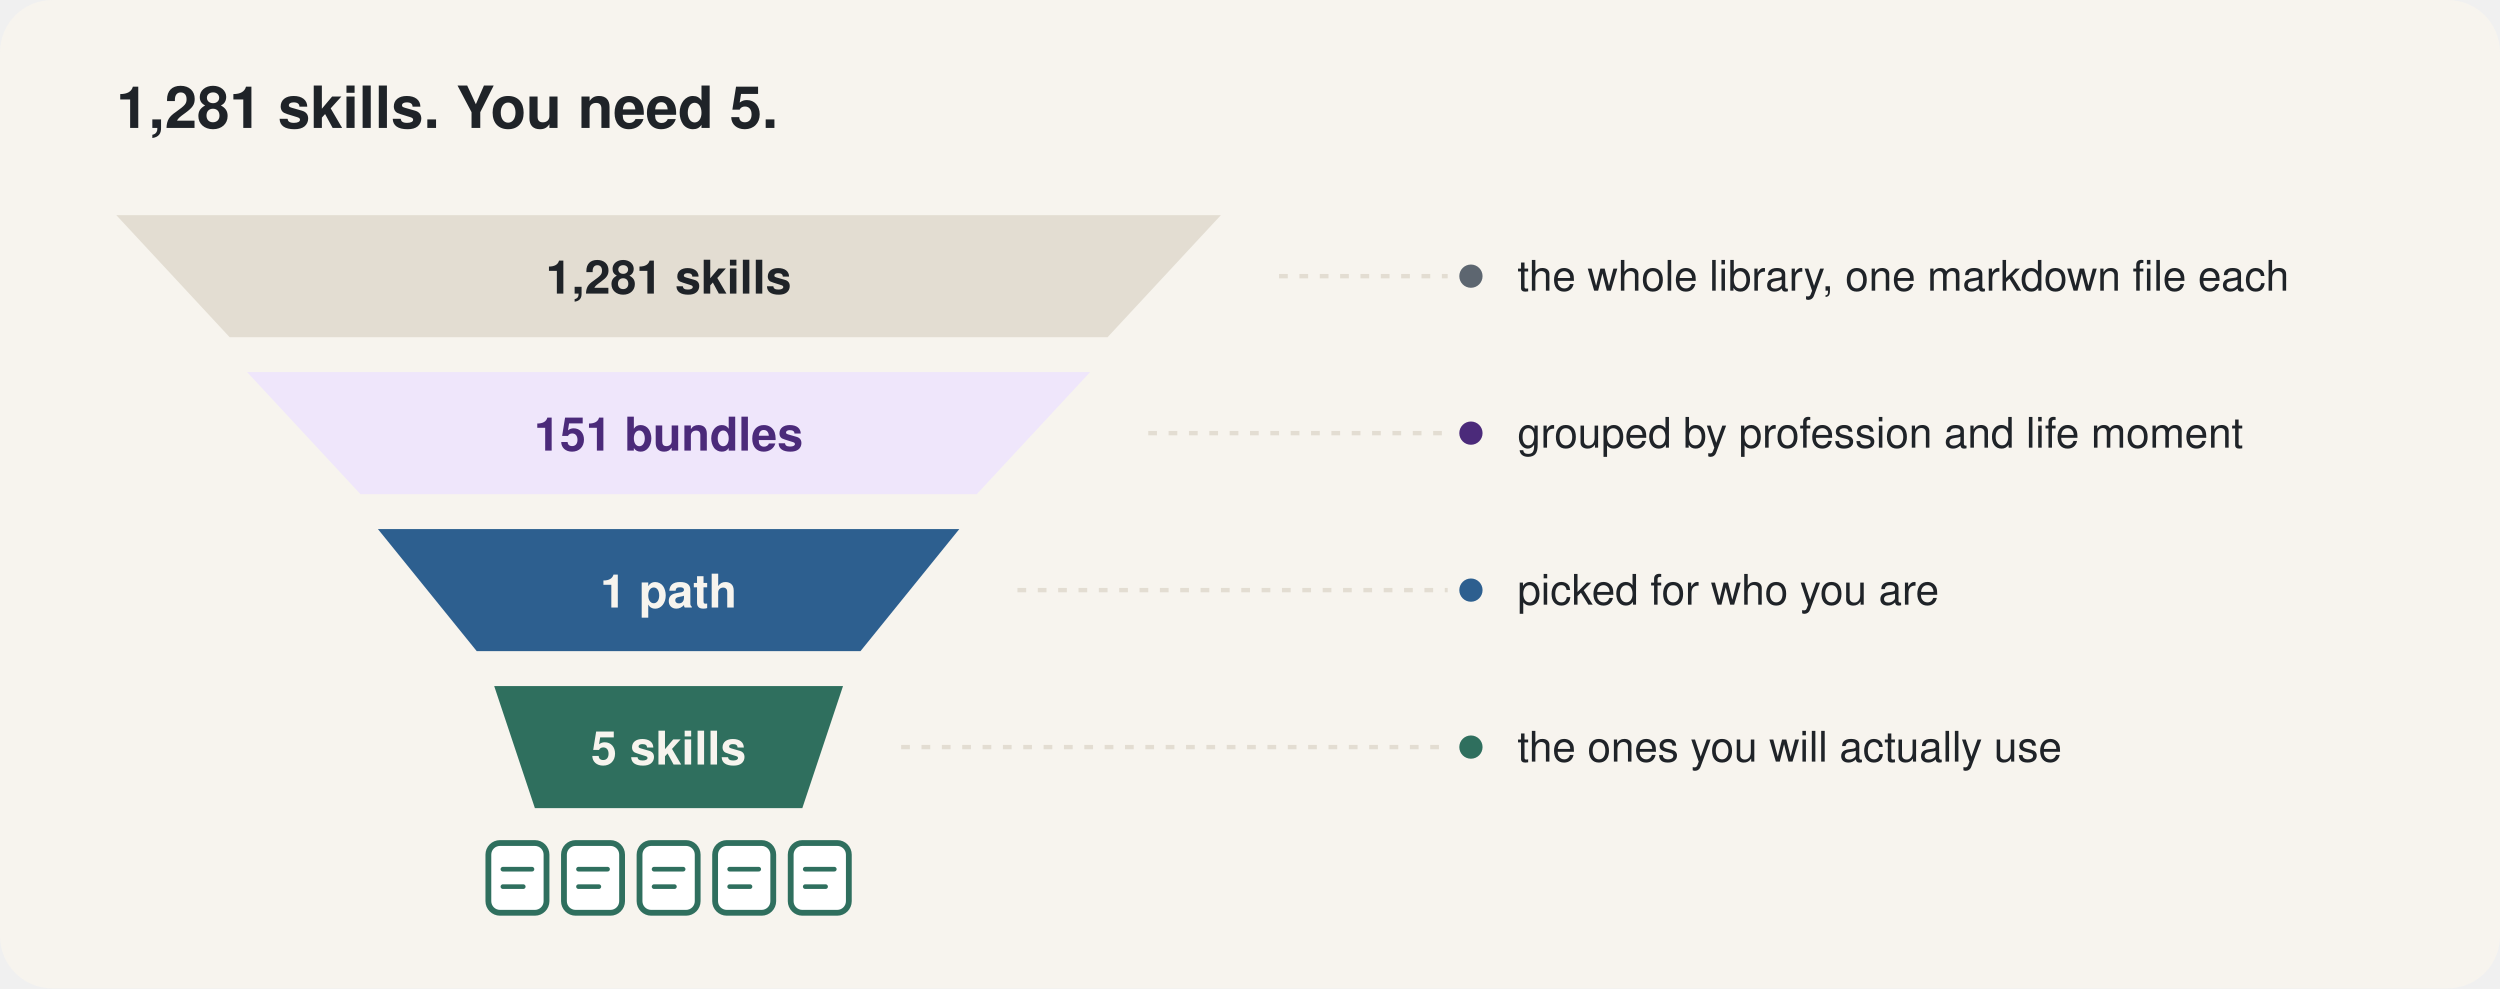
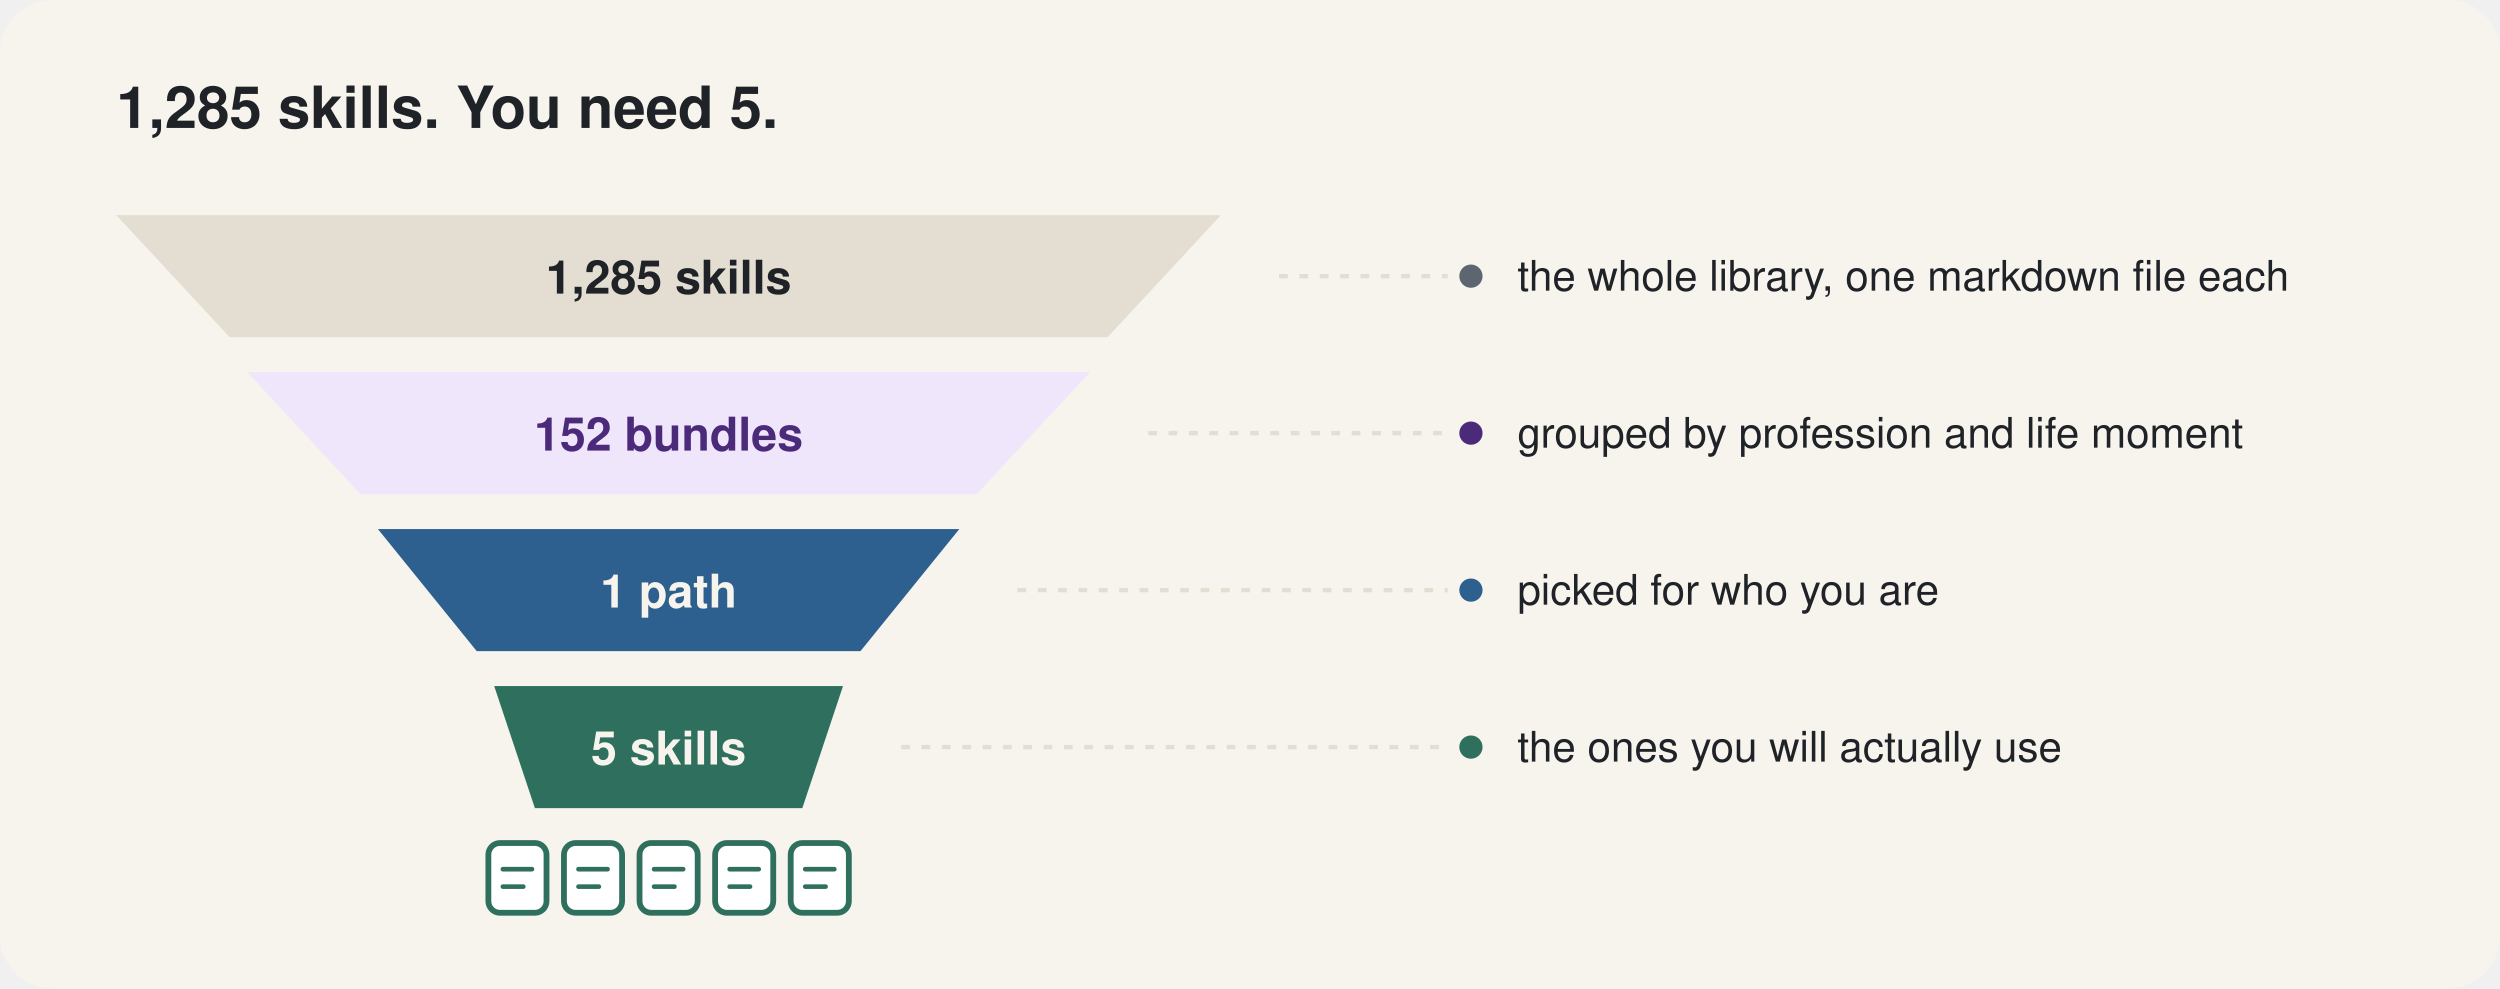
- <svg xmlns="http://www.w3.org/2000/svg" width="860" height="340" viewBox="0 0 860 340" role="img" aria-label="A funnel: 1,281 skills in the library, 151 bundles, one path picked for you, and the 5 skills you will actually use.">
+ <svg xmlns="http://www.w3.org/2000/svg" width="860" height="340" viewBox="0 0 860 340" role="img" aria-label="A funnel: 1,285 skills in the library, 152 bundles, one path picked for you, and the 5 skills you will actually use.">
  <style>
    text{font-family:-apple-system, BlinkMacSystemFont, 'Segoe UI', 'PingFang SC', 'Microsoft YaHei', Helvetica, Arial, sans-serif}
    .ttl{font-size:20px;font-weight:700;fill:#1f2328}
    .big{font-size:16px;font-weight:700}
    .small{font-size:14.5px;fill:#1f2328}
    @keyframes rin{0%{opacity:0;transform:translateY(8px)}6%,100%{opacity:1;transform:none}}
    .r0{animation:rin 8s 0.00s infinite both}.r1{animation:rin 8s 0.50s infinite both}.r2{animation:rin 8s 1.00s infinite both}.r3{animation:rin 8s 1.50s infinite both}@keyframes drop0{0%{transform:translate(0,0);opacity:0}8%{opacity:1}70%{transform:translate(108px,208px);opacity:1}82%,100%{transform:translate(108px,208px);opacity:0}}.d0{animation:drop0 3.6s 0.00s ease-in infinite}@keyframes drop1{0%{transform:translate(0,0);opacity:0}8%{opacity:1}70%{transform:translate(54px,208px);opacity:1}82%,100%{transform:translate(54px,208px);opacity:0}}.d1{animation:drop1 3.6s 0.45s ease-in infinite}@keyframes drop2{0%{transform:translate(0,0);opacity:0}8%{opacity:1}70%{transform:translate(0px,208px);opacity:1}82%,100%{transform:translate(0px,208px);opacity:0}}.d2{animation:drop2 3.6s 0.90s ease-in infinite}@keyframes drop3{0%{transform:translate(0,0);opacity:0}8%{opacity:1}70%{transform:translate(-54px,208px);opacity:1}82%,100%{transform:translate(-54px,208px);opacity:0}}.d3{animation:drop3 3.6s 1.35s ease-in infinite}@keyframes drop4{0%{transform:translate(0,0);opacity:0}8%{opacity:1}70%{transform:translate(-108px,208px);opacity:1}82%,100%{transform:translate(-108px,208px);opacity:0}}.d4{animation:drop4 3.6s 1.80s ease-in infinite}@keyframes drop5{0%{transform:translate(0,0);opacity:0}8%{opacity:1}70%{transform:translate(81px,208px);opacity:1}82%,100%{transform:translate(81px,208px);opacity:0}}.d5{animation:drop5 3.6s 2.25s ease-in infinite}@keyframes drop6{0%{transform:translate(0,0);opacity:0}8%{opacity:1}70%{transform:translate(-27px,208px);opacity:1}82%,100%{transform:translate(-27px,208px);opacity:0}}.d6{animation:drop6 3.6s 2.70s ease-in infinite}@keyframes drop7{0%{transform:translate(0,0);opacity:0}8%{opacity:1}70%{transform:translate(-81px,208px);opacity:1}82%,100%{transform:translate(-81px,208px);opacity:0}}.d7{animation:drop7 3.6s 3.15s ease-in infinite}
    .dot{opacity:0}
    @keyframes pop{0%,40%{opacity:0;transform:translateY(-6px)}55%,100%{opacity:1;transform:none}}
    .f{animation:pop 8s infinite both}
    @media (prefers-reduced-motion: reduce){.r0,.r1,.r2,.r3,.f{animation:none!important;opacity:1!important}.dot{animation:none!important;opacity:0!important}}
  </style>
  <rect width="860" height="340" rx="18" fill="#f7f4ee" />
-   <text x="40" y="44" class="ttl">1,281 skills. You need 5.</text>
+   <text x="40" y="44" class="ttl">1,285 skills. You need 5.</text>
  <g class="r0">
    <path d="M40 74H420L381 116H79Z" fill="#e3ddd2" />
-     <text x="230" y="101" text-anchor="middle" class="big" fill="#1f2328">1,281 skills</text>
+     <text x="230" y="101" text-anchor="middle" class="big" fill="#1f2328">1,285 skills</text>
    <path d="M440 95H498" stroke="#e3ddd2" stroke-width="1.5" stroke-dasharray="3 4" />
    <circle cx="506" cy="95" r="4" fill="#5d6670" />
    <text x="522" y="100" class="small">the whole library, one markdown file each</text>
  </g>
  <g class="r1">
    <path d="M85 128H375L336 170H124Z" fill="#efe6fb" />
-     <text x="230" y="155" text-anchor="middle" class="big" fill="#4b2a7a">151 bundles</text>
+     <text x="230" y="155" text-anchor="middle" class="big" fill="#4b2a7a">152 bundles</text>
    <path d="M395 149H498" stroke="#e3ddd2" stroke-width="1.5" stroke-dasharray="3 4" />
    <circle cx="506" cy="149" r="4" fill="#4b2a7a" />
    <text x="522" y="154" class="small">grouped by profession and life moment</text>
  </g>
  <g class="r2">
    <path d="M130 182H330L296 224H164Z" fill="#2d5f8f" />
    <text x="230" y="209" text-anchor="middle" class="big" fill="#f7f4ee">1 path</text>
    <path d="M350 203H498" stroke="#e3ddd2" stroke-width="1.5" stroke-dasharray="3 4" />
    <circle cx="506" cy="203" r="4" fill="#2d5f8f" />
    <text x="522" y="208" class="small">picked for who you are</text>
  </g>
  <g class="r3">
    <path d="M170 236H290L276 278H184Z" fill="#2f6f5e" />
    <text x="230" y="263" text-anchor="middle" class="big" fill="#f7f4ee">5 skills</text>
    <path d="M310 257H498" stroke="#e3ddd2" stroke-width="1.5" stroke-dasharray="3 4" />
    <circle cx="506" cy="257" r="4" fill="#2f6f5e" />
    <text x="522" y="262" class="small">the ones you will actually use</text>
  </g>
  <circle cx="110" cy="60" r="4" fill="#c46f1f" class="dot d0" />
  <circle cx="170" cy="60" r="4" fill="#c46f1f" class="dot d1" />
  <circle cx="230" cy="60" r="4" fill="#c46f1f" class="dot d2" />
  <circle cx="290" cy="60" r="4" fill="#c46f1f" class="dot d3" />
  <circle cx="350" cy="60" r="4" fill="#c46f1f" class="dot d4" />
  <circle cx="140" cy="60" r="4" fill="#c46f1f" class="dot d5" />
  <circle cx="260" cy="60" r="4" fill="#c46f1f" class="dot d6" />
  <circle cx="320" cy="60" r="4" fill="#c46f1f" class="dot d7" />
  <rect x="168" y="290" width="20" height="24" rx="4" fill="#ffffff" stroke="#2f6f5e" stroke-width="2" class="f" style="animation-delay:2.00s" />
  <path d="M173 299h10M173 305h7" stroke="#2f6f5e" stroke-width="1.6" stroke-linecap="round" class="f" style="animation-delay:2.00s" />
  <rect x="194" y="290" width="20" height="24" rx="4" fill="#ffffff" stroke="#2f6f5e" stroke-width="2" class="f" style="animation-delay:2.15s" />
  <path d="M199 299h10M199 305h7" stroke="#2f6f5e" stroke-width="1.6" stroke-linecap="round" class="f" style="animation-delay:2.15s" />
  <rect x="220" y="290" width="20" height="24" rx="4" fill="#ffffff" stroke="#2f6f5e" stroke-width="2" class="f" style="animation-delay:2.30s" />
  <path d="M225 299h10M225 305h7" stroke="#2f6f5e" stroke-width="1.6" stroke-linecap="round" class="f" style="animation-delay:2.30s" />
  <rect x="246" y="290" width="20" height="24" rx="4" fill="#ffffff" stroke="#2f6f5e" stroke-width="2" class="f" style="animation-delay:2.45s" />
  <path d="M251 299h10M251 305h7" stroke="#2f6f5e" stroke-width="1.6" stroke-linecap="round" class="f" style="animation-delay:2.45s" />
  <rect x="272" y="290" width="20" height="24" rx="4" fill="#ffffff" stroke="#2f6f5e" stroke-width="2" class="f" style="animation-delay:2.60s" />
  <path d="M277 299h10M277 305h7" stroke="#2f6f5e" stroke-width="1.6" stroke-linecap="round" class="f" style="animation-delay:2.60s" />
</svg>
